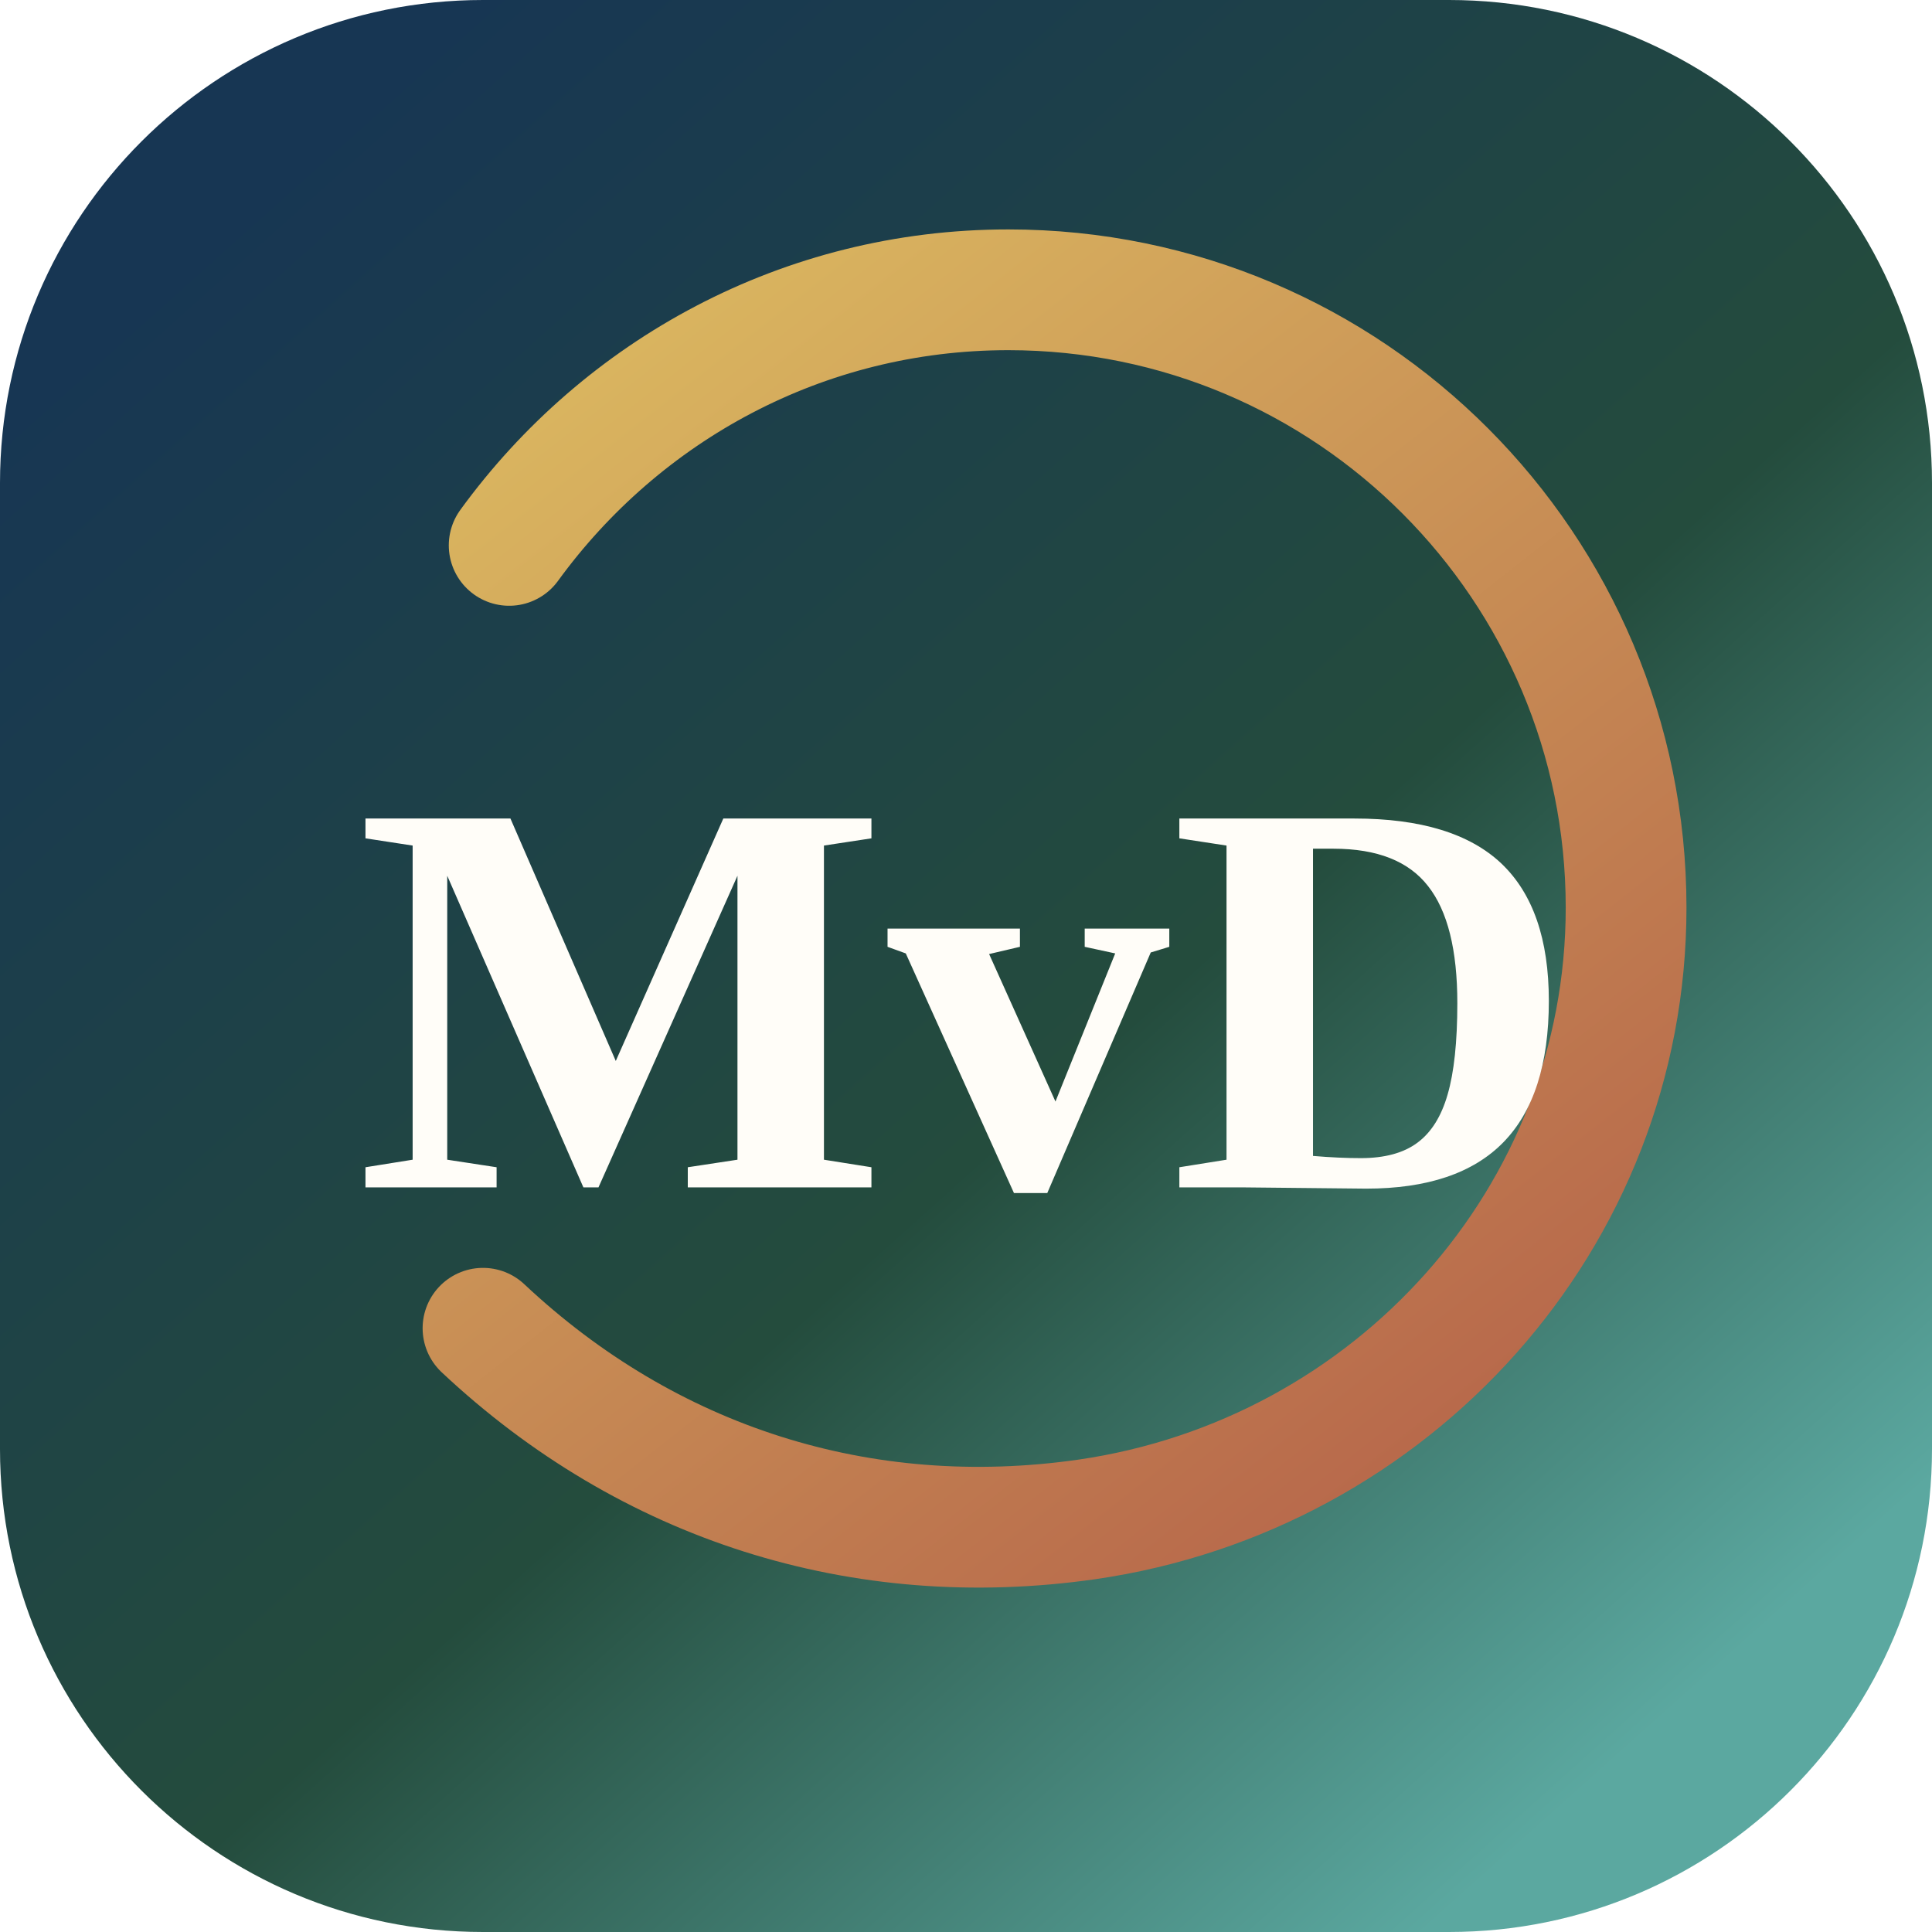
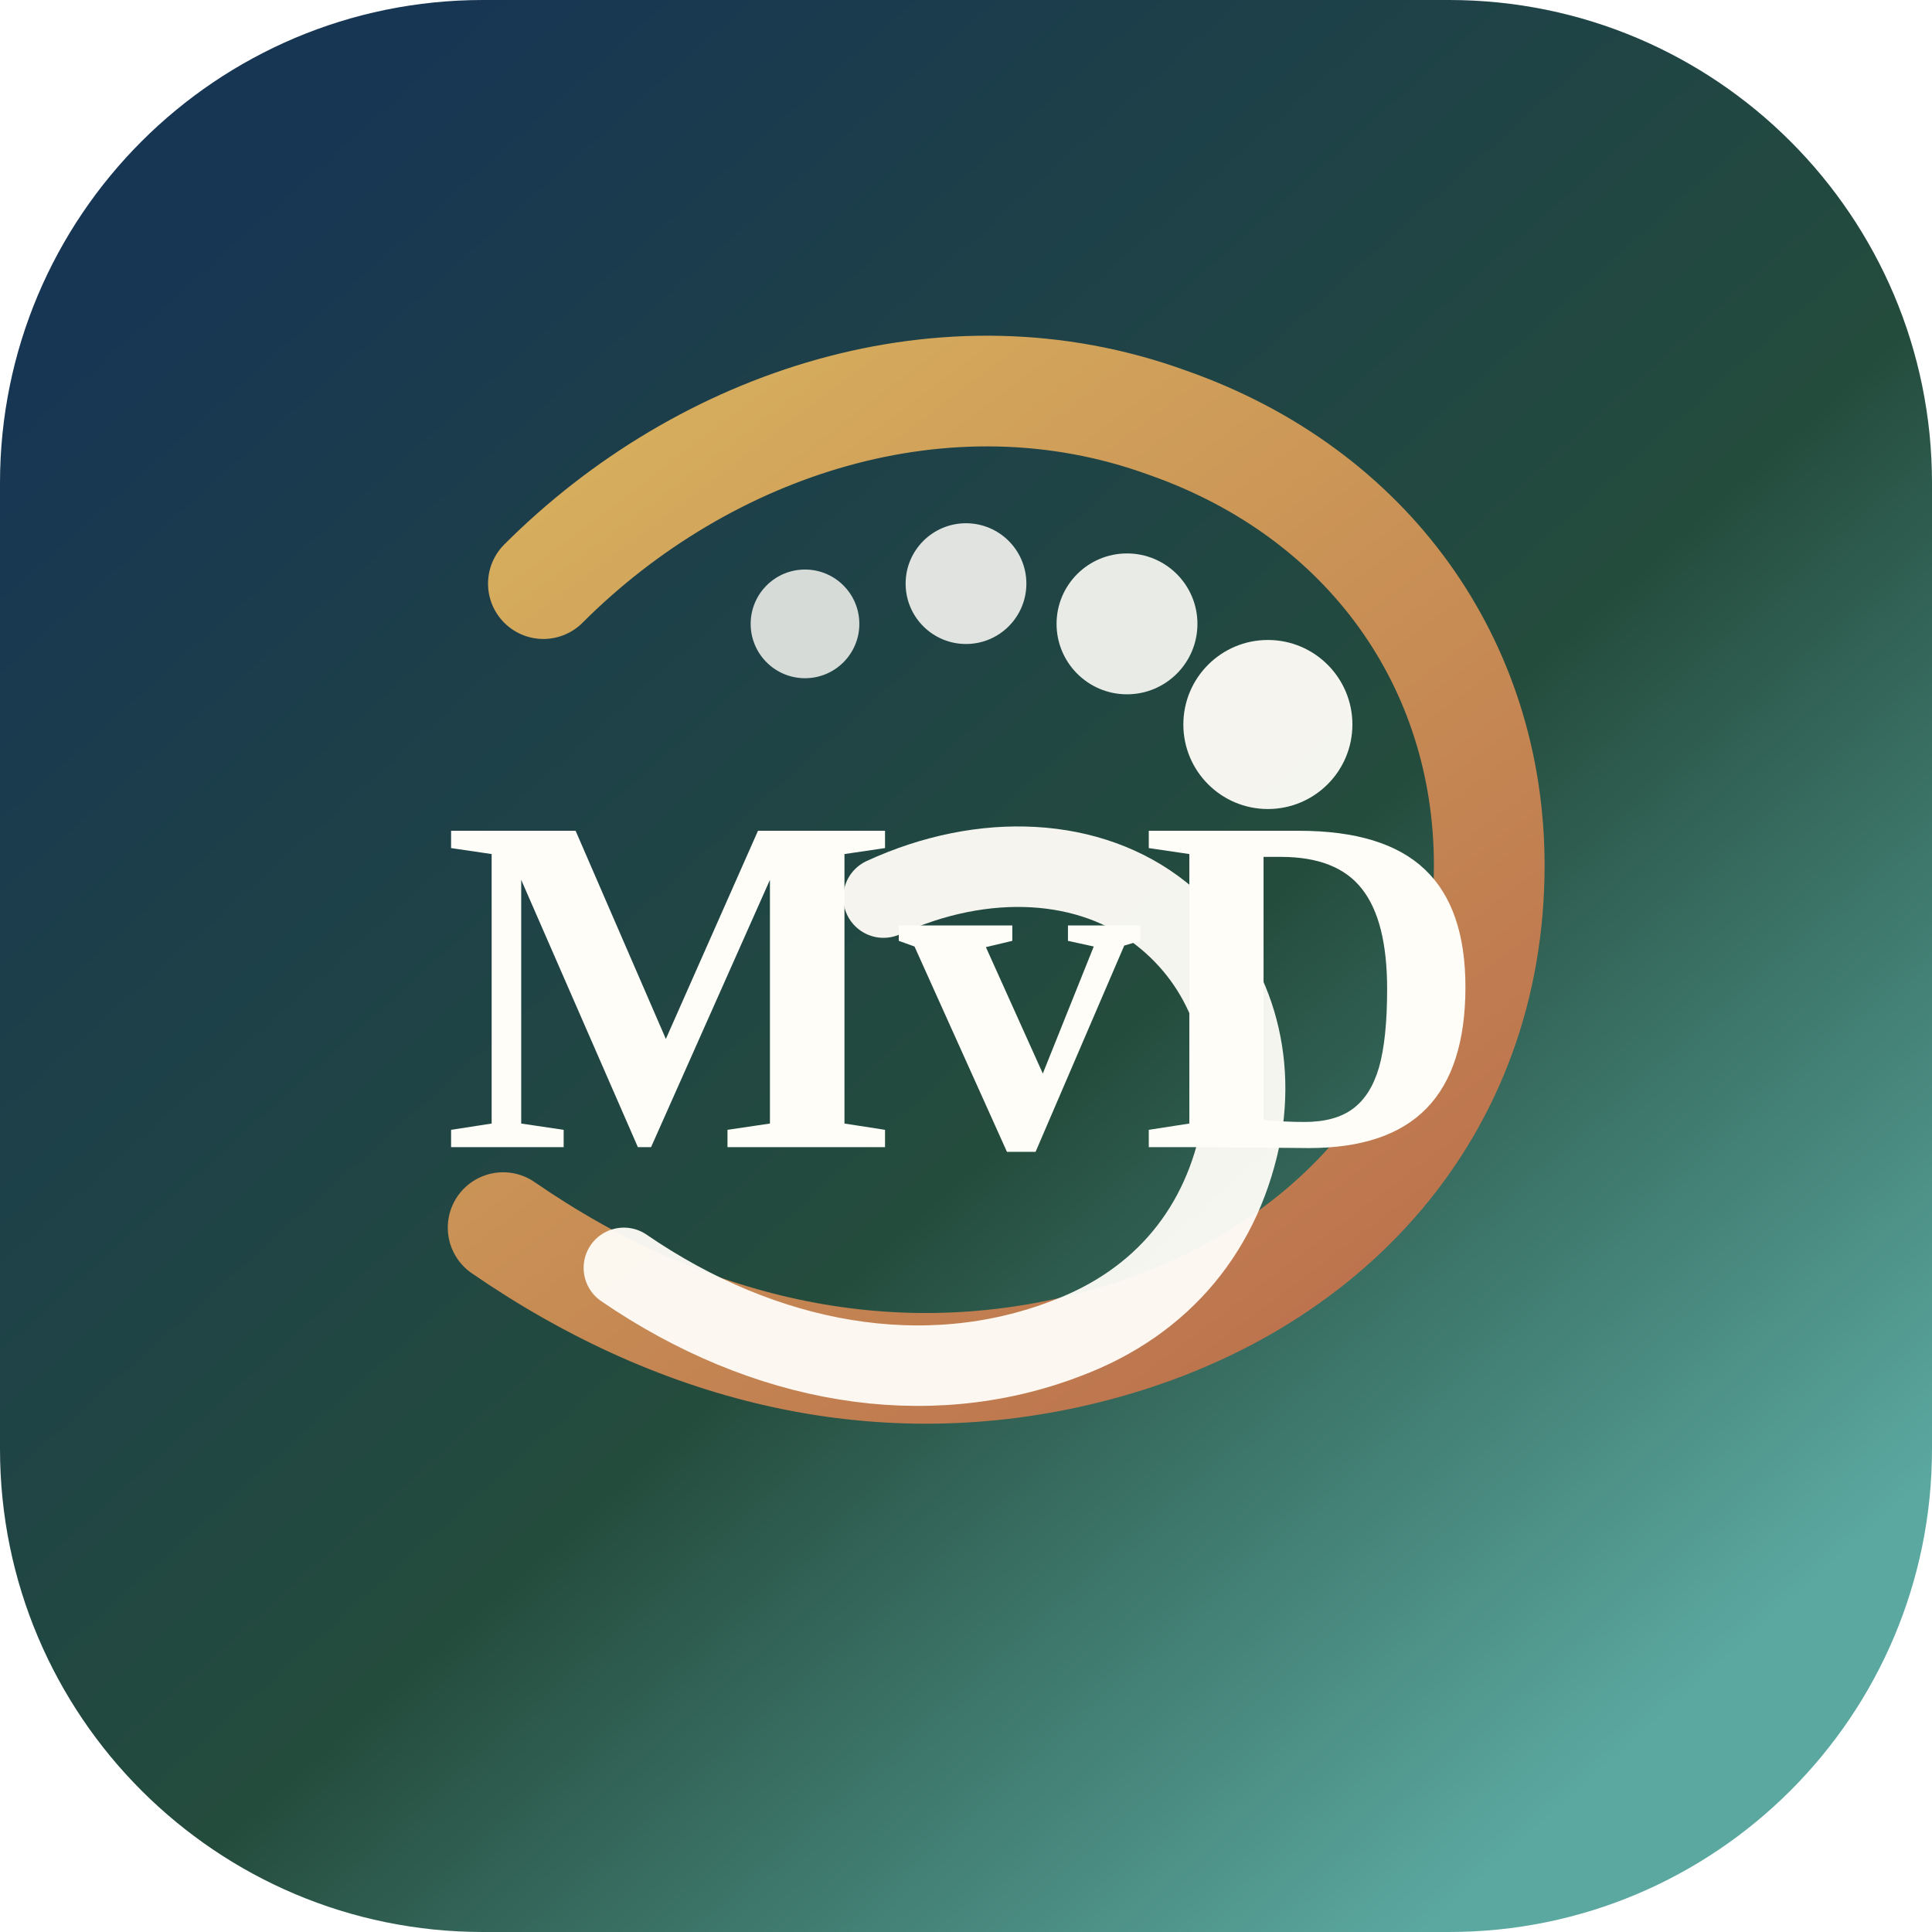
<svg xmlns="http://www.w3.org/2000/svg" viewBox="0 0 96 96" role="img" aria-labelledby="title desc">
  <defs>
    <linearGradient id="field" x1="13" y1="9" x2="82" y2="86" gradientUnits="userSpaceOnUse">
      <stop offset="0" stop-color="#173653" />
      <stop offset="0.58" stop-color="#244c3d" />
      <stop offset="1" stop-color="#5ba8a0" />
    </linearGradient>
-     <linearGradient id="accent" x1="28" y1="20" x2="72" y2="76" gradientUnits="userSpaceOnUse">
+     <linearGradient id="accent" x1="26" y1="17" x2="72" y2="78" gradientUnits="userSpaceOnUse">
      <stop offset="0" stop-color="#d9b45f" />
      <stop offset="1" stop-color="#b6654a" />
    </linearGradient>
  </defs>
  <rect width="96" height="96" rx="24" fill="url(#field)" />
-   <path fill="none" stroke="url(#accent)" stroke-linecap="round" stroke-width="6" d="M24 66c8.2 7.7 18.8 11.1 30 9.5 15.2-2.2 26.8-15 26.8-30.4 0-16.9-13.7-30.7-30.7-30.7-10.2 0-19.2 5-24.8 12.7" />
-   <text x="48" y="59" fill="#fffdf8" font-family="Georgia, 'Times New Roman', serif" font-size="28" font-weight="700" text-anchor="middle">MvD</text>
+   <path fill="none" stroke="url(#accent)" stroke-linecap="round" stroke-linejoin="round" stroke-width="5.5" d="M27 29c8-8 20-12 31-8 10 3.5 16 12 16 22 0 12-8 21-20 24-10 2.5-20 .2-29-6" />
+   <path fill="none" stroke="#fffdf8" stroke-linecap="round" stroke-linejoin="round" stroke-width="4" d="M31 63c7 4.8 15 6.2 22 3.5 4.8-1.8 7.8-5.5 8.7-10.4.7-4.2-.8-8.2-4-10.7-3.5-2.8-8.8-3.1-13.8-.8" opacity="0.95" />
+   <circle cx="63" cy="36" r="4.2" fill="#fffdf8" opacity="0.95" />
+   <circle cx="56" cy="31" r="3.5" fill="#fffdf8" opacity="0.9" />
+   <circle cx="48" cy="29" r="3" fill="#fffdf8" opacity="0.86" />
+   <circle cx="40" cy="31" r="2.7" fill="#fffdf8" opacity="0.82" />
+   <text x="48" y="57" fill="#fffdf8" font-family="Georgia, 'Times New Roman', serif" font-size="24" font-weight="700" text-anchor="middle">MvD</text>
</svg>
